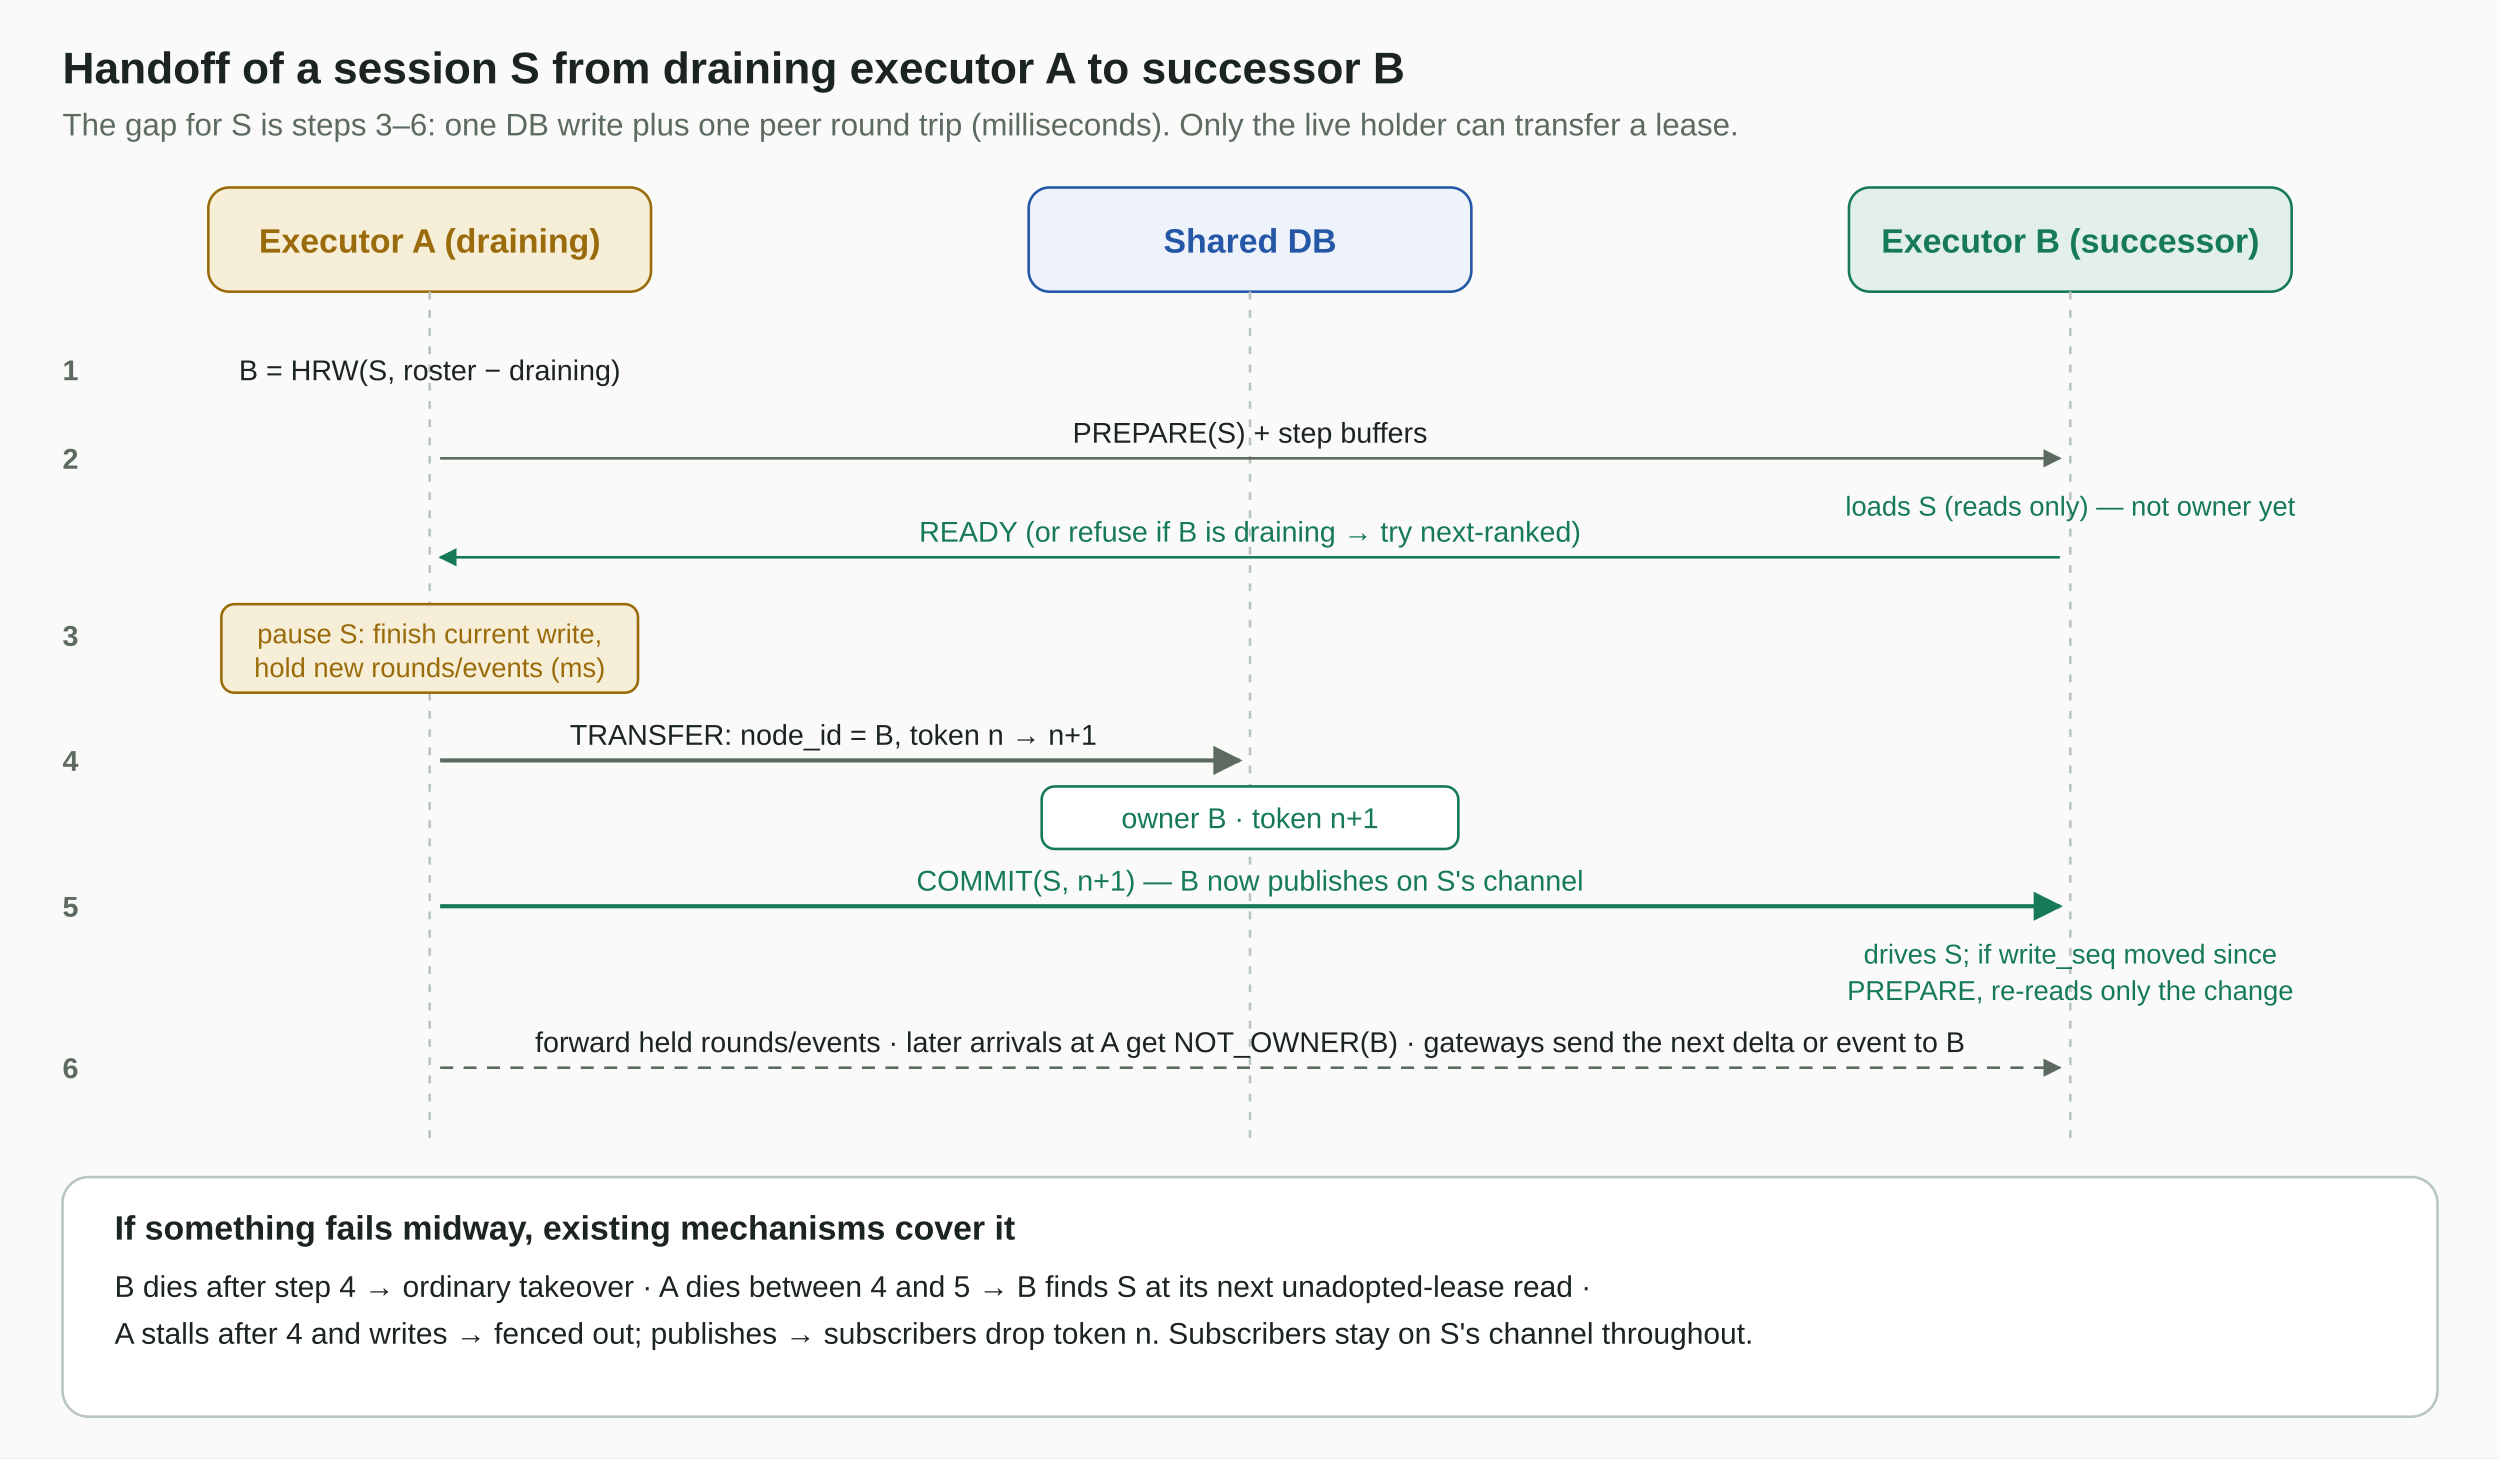
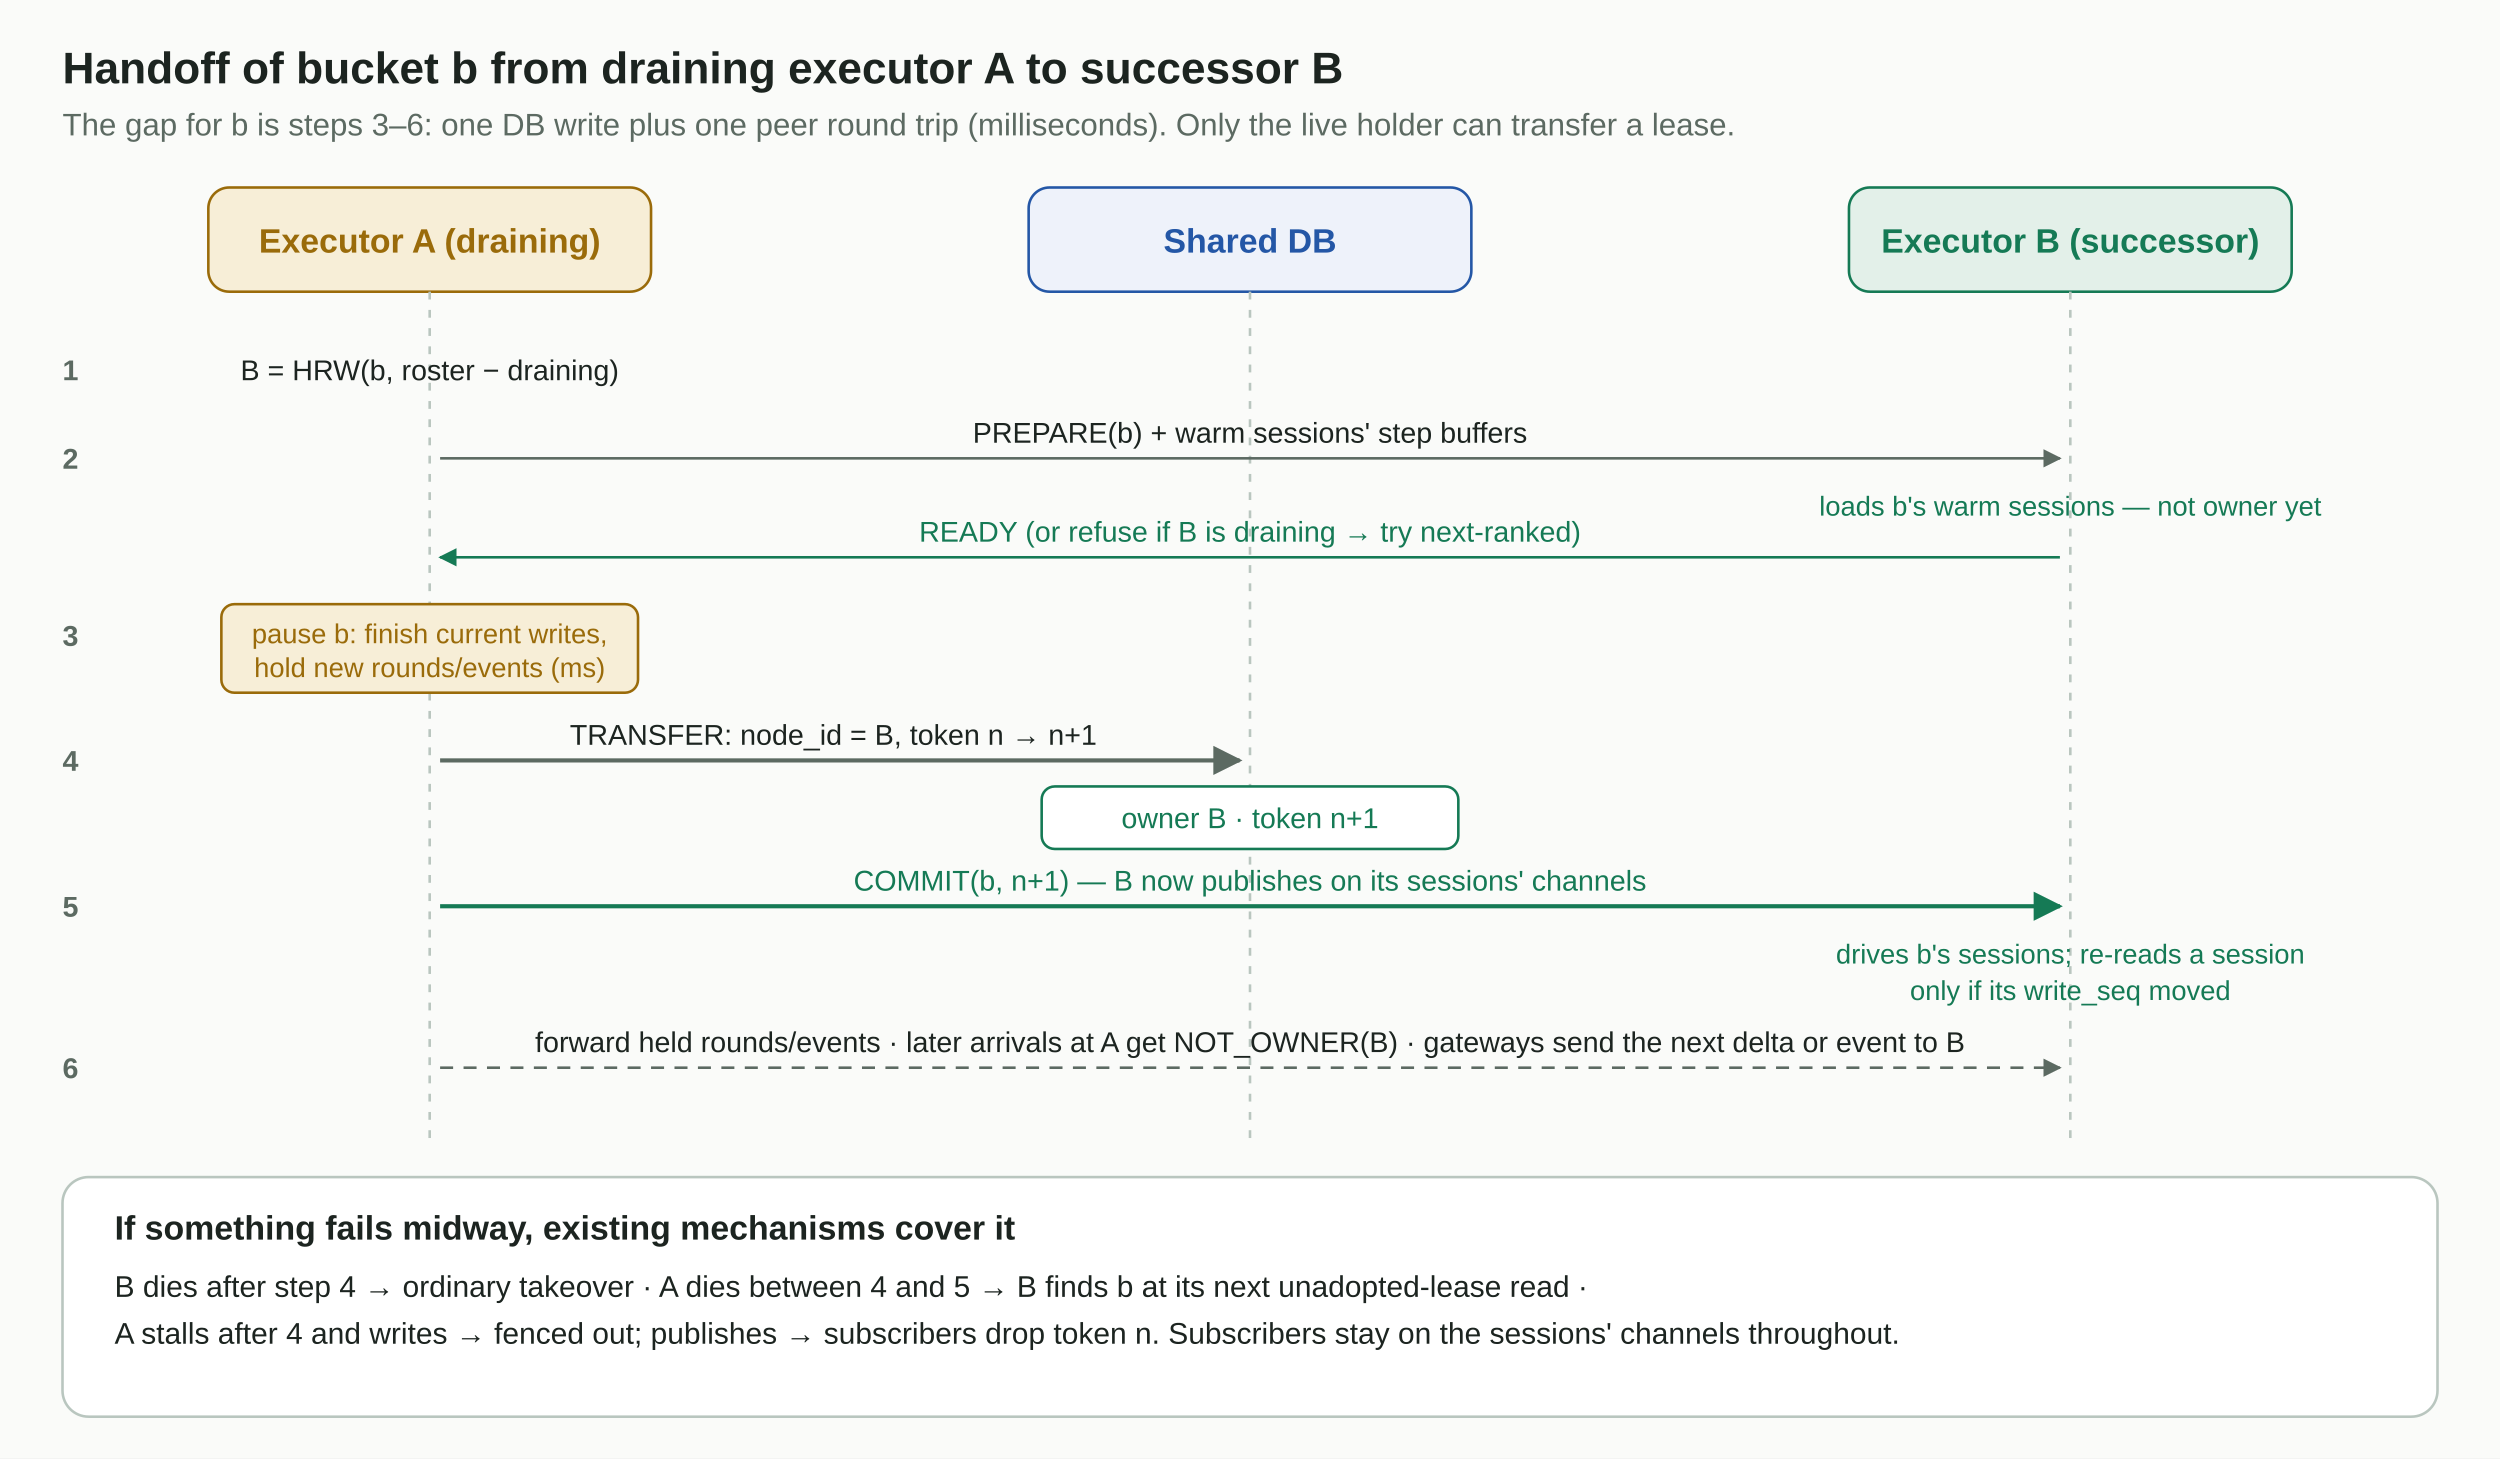
<svg xmlns="http://www.w3.org/2000/svg" viewBox="0 0 960 560" font-family="Arial, Helvetica, sans-serif">
  <defs>
    <marker id="ar" viewBox="0 0 10 10" refX="9" refY="5" markerWidth="7" markerHeight="7" orient="auto-start-reverse">
      <path d="M0 0L10 5L0 10z" fill="#5c6a62" />
    </marker>
    <marker id="ag" viewBox="0 0 10 10" refX="9" refY="5" markerWidth="7" markerHeight="7" orient="auto-start-reverse">
      <path d="M0 0L10 5L0 10z" fill="#157a55" />
    </marker>
  </defs>
  <rect x="0" y="0" width="960" height="560" fill="#fafbf9" />
-   <text x="24" y="32" font-size="17" font-weight="bold" fill="#1c2420">Handoff of a session S from draining executor A to successor B</text>
-   <text x="24" y="52" font-size="12" fill="#5c6a62">The gap for S is steps 3–6: one DB write plus one peer round trip (milliseconds). Only the live holder can transfer a lease.</text>
+   <text x="24" y="32" font-size="17" font-weight="bold" fill="#1c2420">Handoff of bucket b from draining executor A to successor B</text>
+   <text x="24" y="52" font-size="12" fill="#5c6a62">The gap for b is steps 3–6: one DB write plus one peer round trip (milliseconds). Only the live holder can transfer a lease.</text>
  <rect x="80" y="72" width="170" height="40" rx="8" fill="#f7eed7" stroke="#9a6b0a" />
  <text x="165" y="97" font-size="13" font-weight="bold" text-anchor="middle" fill="#9a6b0a">Executor A (draining)</text>
  <rect x="395" y="72" width="170" height="40" rx="8" fill="#eef2fa" stroke="#2457a6" />
  <text x="480" y="97" font-size="13" font-weight="bold" text-anchor="middle" fill="#2457a6">Shared DB</text>
  <rect x="710" y="72" width="170" height="40" rx="8" fill="#e3f0e9" stroke="#157a55" />
  <text x="795" y="97" font-size="13" font-weight="bold" text-anchor="middle" fill="#157a55">Executor B (successor)</text>
  <line x1="165" y1="112" x2="165" y2="440" stroke="#b9c6bf" stroke-dasharray="3 4" />
  <line x1="480" y1="112" x2="480" y2="440" stroke="#b9c6bf" stroke-dasharray="3 4" />
  <line x1="795" y1="112" x2="795" y2="440" stroke="#b9c6bf" stroke-dasharray="3 4" />
  <text x="24" y="146" font-size="11" font-weight="bold" fill="#5c6a62">1</text>
-   <text x="165" y="146" font-size="11" text-anchor="middle" fill="#1c2420">B = HRW(S, roster − draining)</text>
+   <text x="165" y="146" font-size="11" text-anchor="middle" fill="#1c2420">B = HRW(b, roster − draining)</text>
  <text x="24" y="180" font-size="11" font-weight="bold" fill="#5c6a62">2</text>
  <line x1="169" y1="176" x2="791" y2="176" stroke="#5c6a62" marker-end="url(#ar)" />
-   <text x="480" y="170" font-size="11" text-anchor="middle" fill="#1c2420">PREPARE(S) + step buffers</text>
-   <text x="795" y="198" font-size="10.5" text-anchor="middle" fill="#157a55">loads S (reads only) — not owner yet</text>
+   <text x="480" y="170" font-size="11" text-anchor="middle" fill="#1c2420">PREPARE(b) + warm sessions' step buffers</text>
+   <text x="795" y="198" font-size="10.5" text-anchor="middle" fill="#157a55">loads b's warm sessions — not owner yet</text>
  <line x1="791" y1="214" x2="169" y2="214" stroke="#157a55" marker-end="url(#ag)" />
  <text x="480" y="208" font-size="11" text-anchor="middle" fill="#157a55">READY (or refuse if B is draining → try next-ranked)</text>
  <text x="24" y="248" font-size="11" font-weight="bold" fill="#5c6a62">3</text>
  <rect x="85" y="232" width="160" height="34" rx="5" fill="#f7eed7" stroke="#9a6b0a" />
-   <text x="165" y="247" font-size="10.5" text-anchor="middle" fill="#9a6b0a">pause S: finish current write,</text>
+   <text x="165" y="247" font-size="10.5" text-anchor="middle" fill="#9a6b0a">pause b: finish current writes,</text>
  <text x="165" y="260" font-size="10.5" text-anchor="middle" fill="#9a6b0a">hold new rounds/events (ms)</text>
  <text x="24" y="296" font-size="11" font-weight="bold" fill="#5c6a62">4</text>
  <line x1="169" y1="292" x2="476" y2="292" stroke="#5c6a62" stroke-width="1.6" marker-end="url(#ar)" />
  <text x="320" y="286" font-size="11" text-anchor="middle" fill="#1c2420">TRANSFER: node_id = B, token n → n+1</text>
  <rect x="400" y="302" width="160" height="24" rx="5" fill="#ffffff" stroke="#157a55" />
  <text x="480" y="318" font-size="11" text-anchor="middle" fill="#157a55">owner B · token n+1</text>
  <text x="24" y="352" font-size="11" font-weight="bold" fill="#5c6a62">5</text>
  <line x1="169" y1="348" x2="791" y2="348" stroke="#157a55" stroke-width="1.6" marker-end="url(#ag)" />
-   <text x="480" y="342" font-size="11" text-anchor="middle" fill="#157a55">COMMIT(S, n+1) — B now publishes on S's channel</text>
-   <text x="795" y="370" font-size="10.5" text-anchor="middle" fill="#157a55">drives S; if write_seq moved since</text>
-   <text x="795" y="384" font-size="10.5" text-anchor="middle" fill="#157a55">PREPARE, re-reads only the change</text>
+   <text x="480" y="342" font-size="11" text-anchor="middle" fill="#157a55">COMMIT(b, n+1) — B now publishes on its sessions' channels</text>
+   <text x="795" y="370" font-size="10.5" text-anchor="middle" fill="#157a55">drives b's sessions; re-reads a session</text>
+   <text x="795" y="384" font-size="10.5" text-anchor="middle" fill="#157a55">only if its write_seq moved</text>
  <text x="24" y="414" font-size="11" font-weight="bold" fill="#5c6a62">6</text>
  <line x1="169" y1="410" x2="791" y2="410" stroke="#5c6a62" stroke-dasharray="5 4" marker-end="url(#ar)" />
  <text x="480" y="404" font-size="11" text-anchor="middle" fill="#1c2420">forward held rounds/events · later arrivals at A get NOT_OWNER(B) · gateways send the next delta or event to B</text>
  <rect x="24" y="452" width="912" height="92" rx="10" fill="#ffffff" stroke="#b9c6bf" />
  <text x="44" y="476" font-size="13" font-weight="bold" fill="#1c2420">If something fails midway, existing mechanisms cover it</text>
-   <text x="44" y="498" font-size="11.5" fill="#1c2420">B dies after step 4 → ordinary takeover · A dies between 4 and 5 → B finds S at its next unadopted-lease read ·</text>
-   <text x="44" y="516" font-size="11.5" fill="#1c2420">A stalls after 4 and writes → fenced out; publishes → subscribers drop token n. Subscribers stay on S's channel throughout.</text>
+   <text x="44" y="498" font-size="11.5" fill="#1c2420">B dies after step 4 → ordinary takeover · A dies between 4 and 5 → B finds b at its next unadopted-lease read ·</text>
+   <text x="44" y="516" font-size="11.5" fill="#1c2420">A stalls after 4 and writes → fenced out; publishes → subscribers drop token n. Subscribers stay on the sessions' channels throughout.</text>
</svg>
